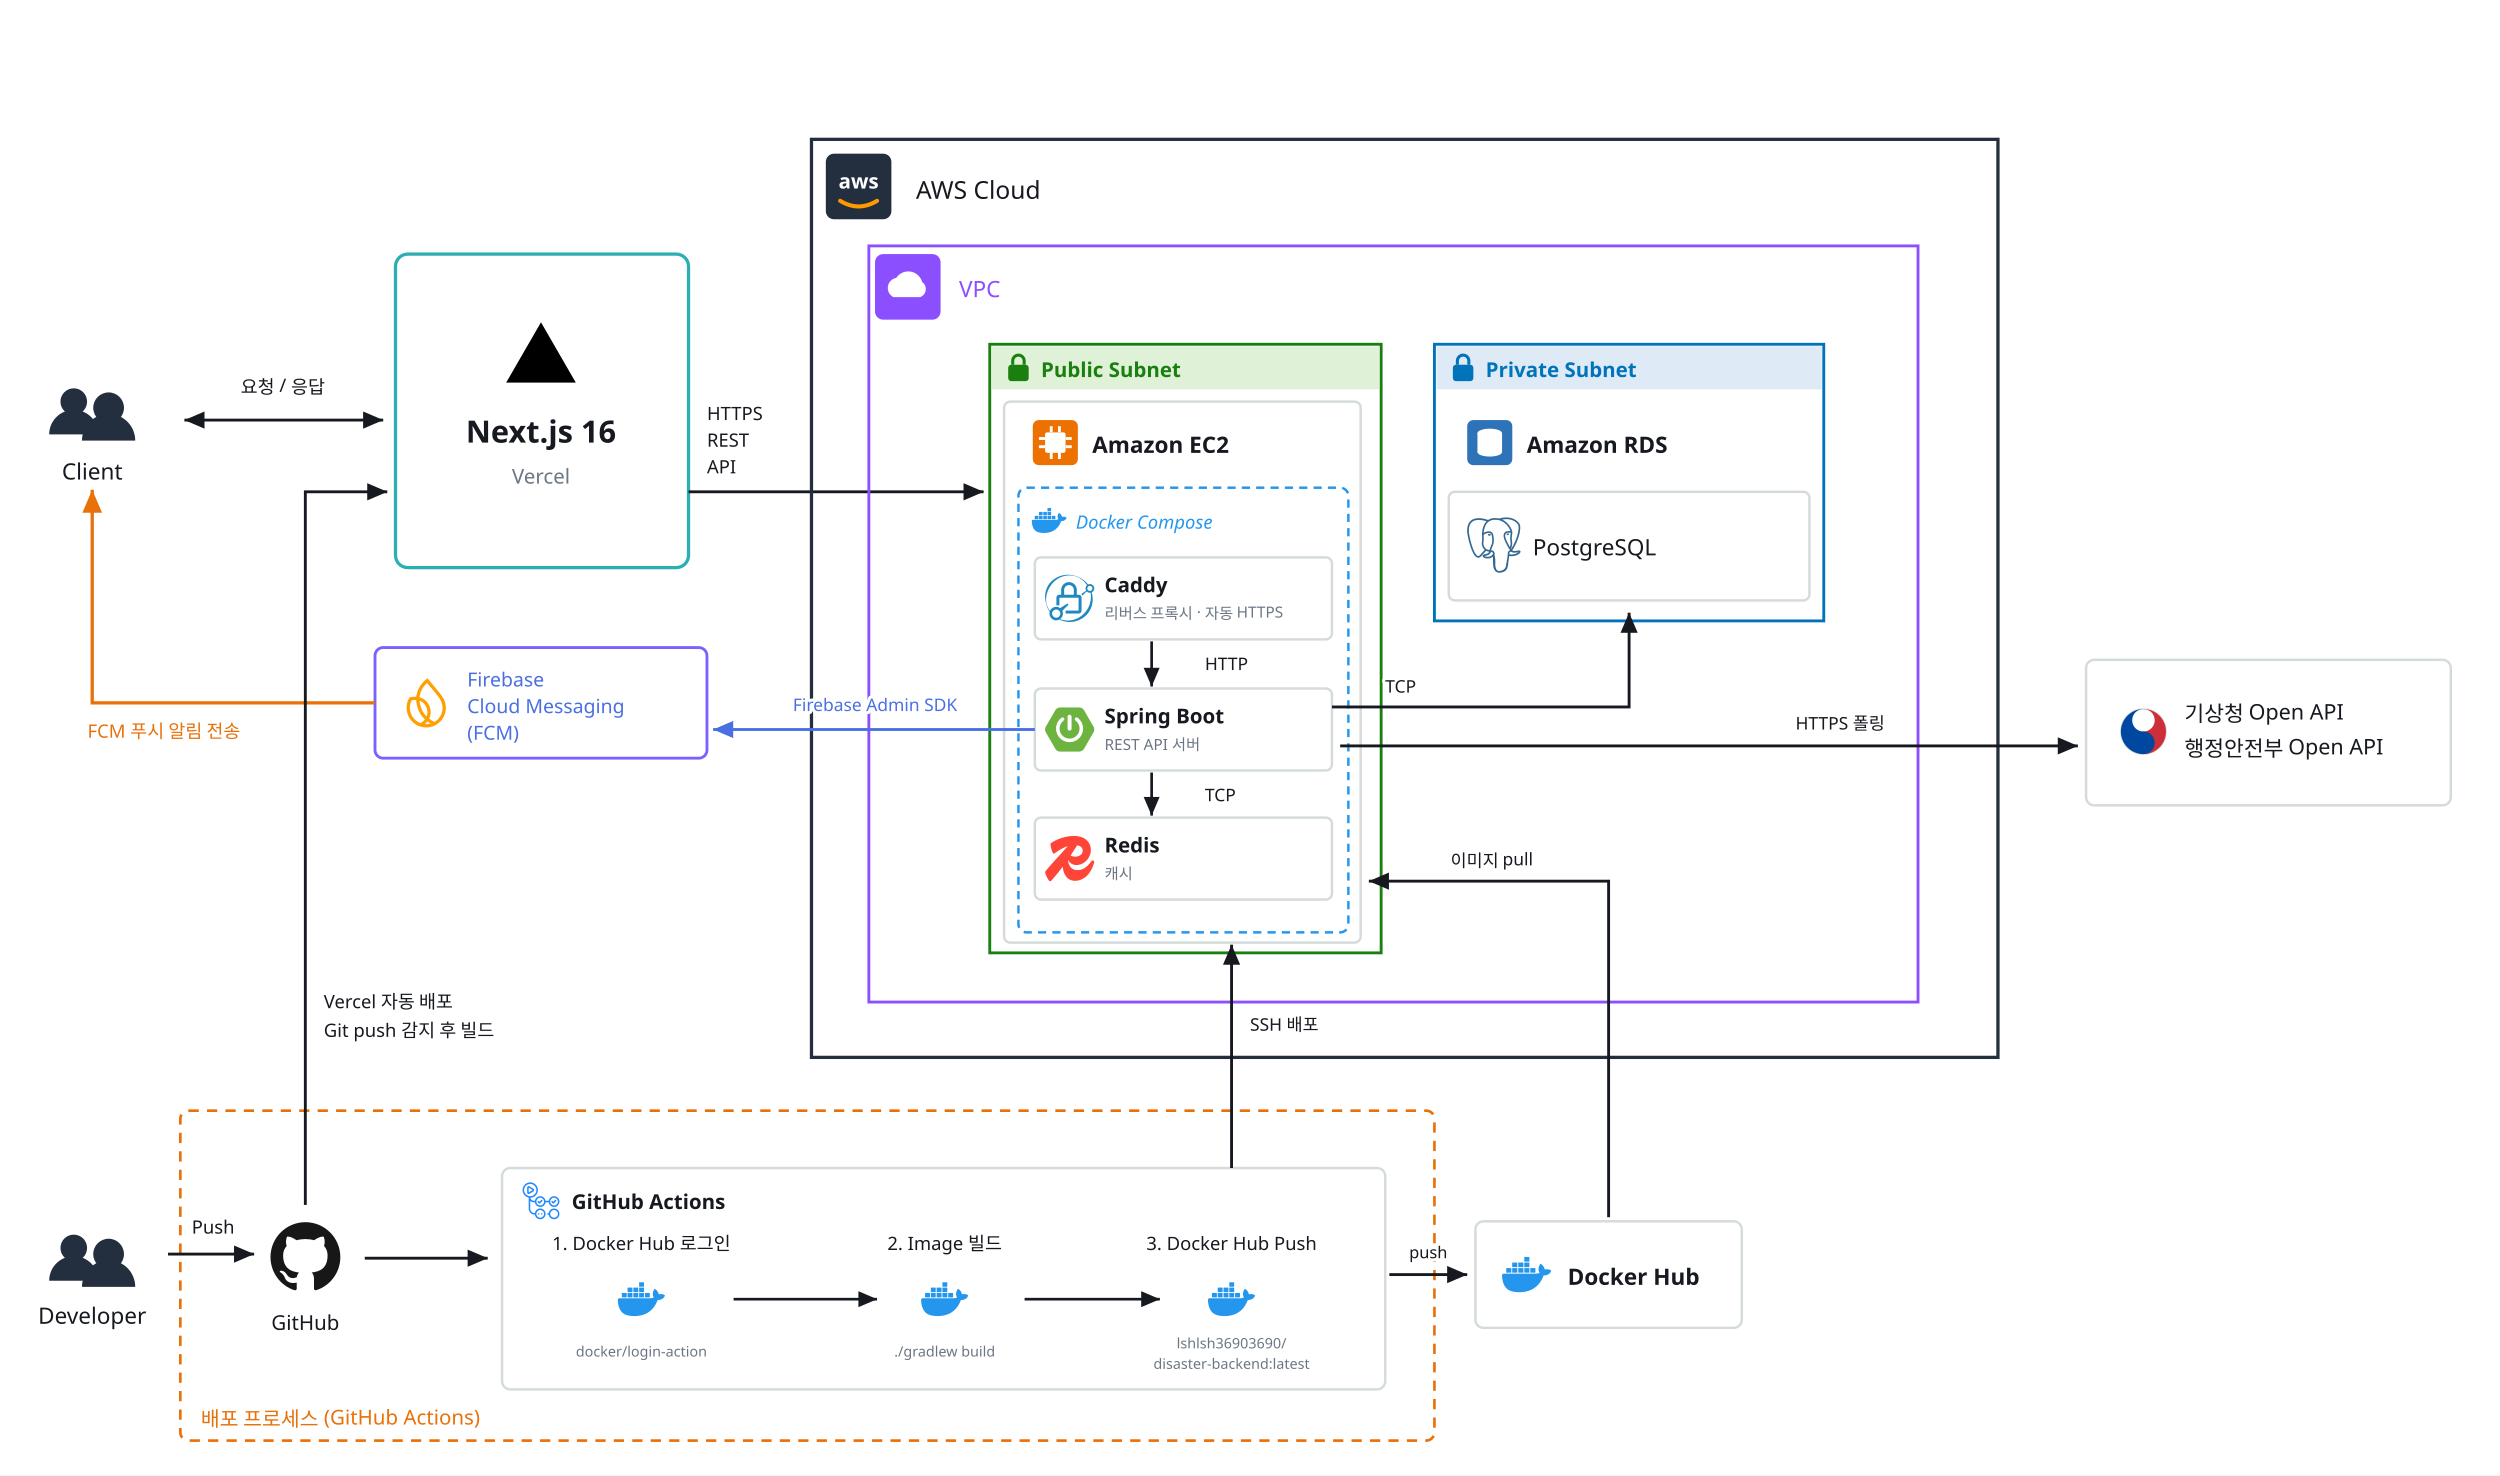
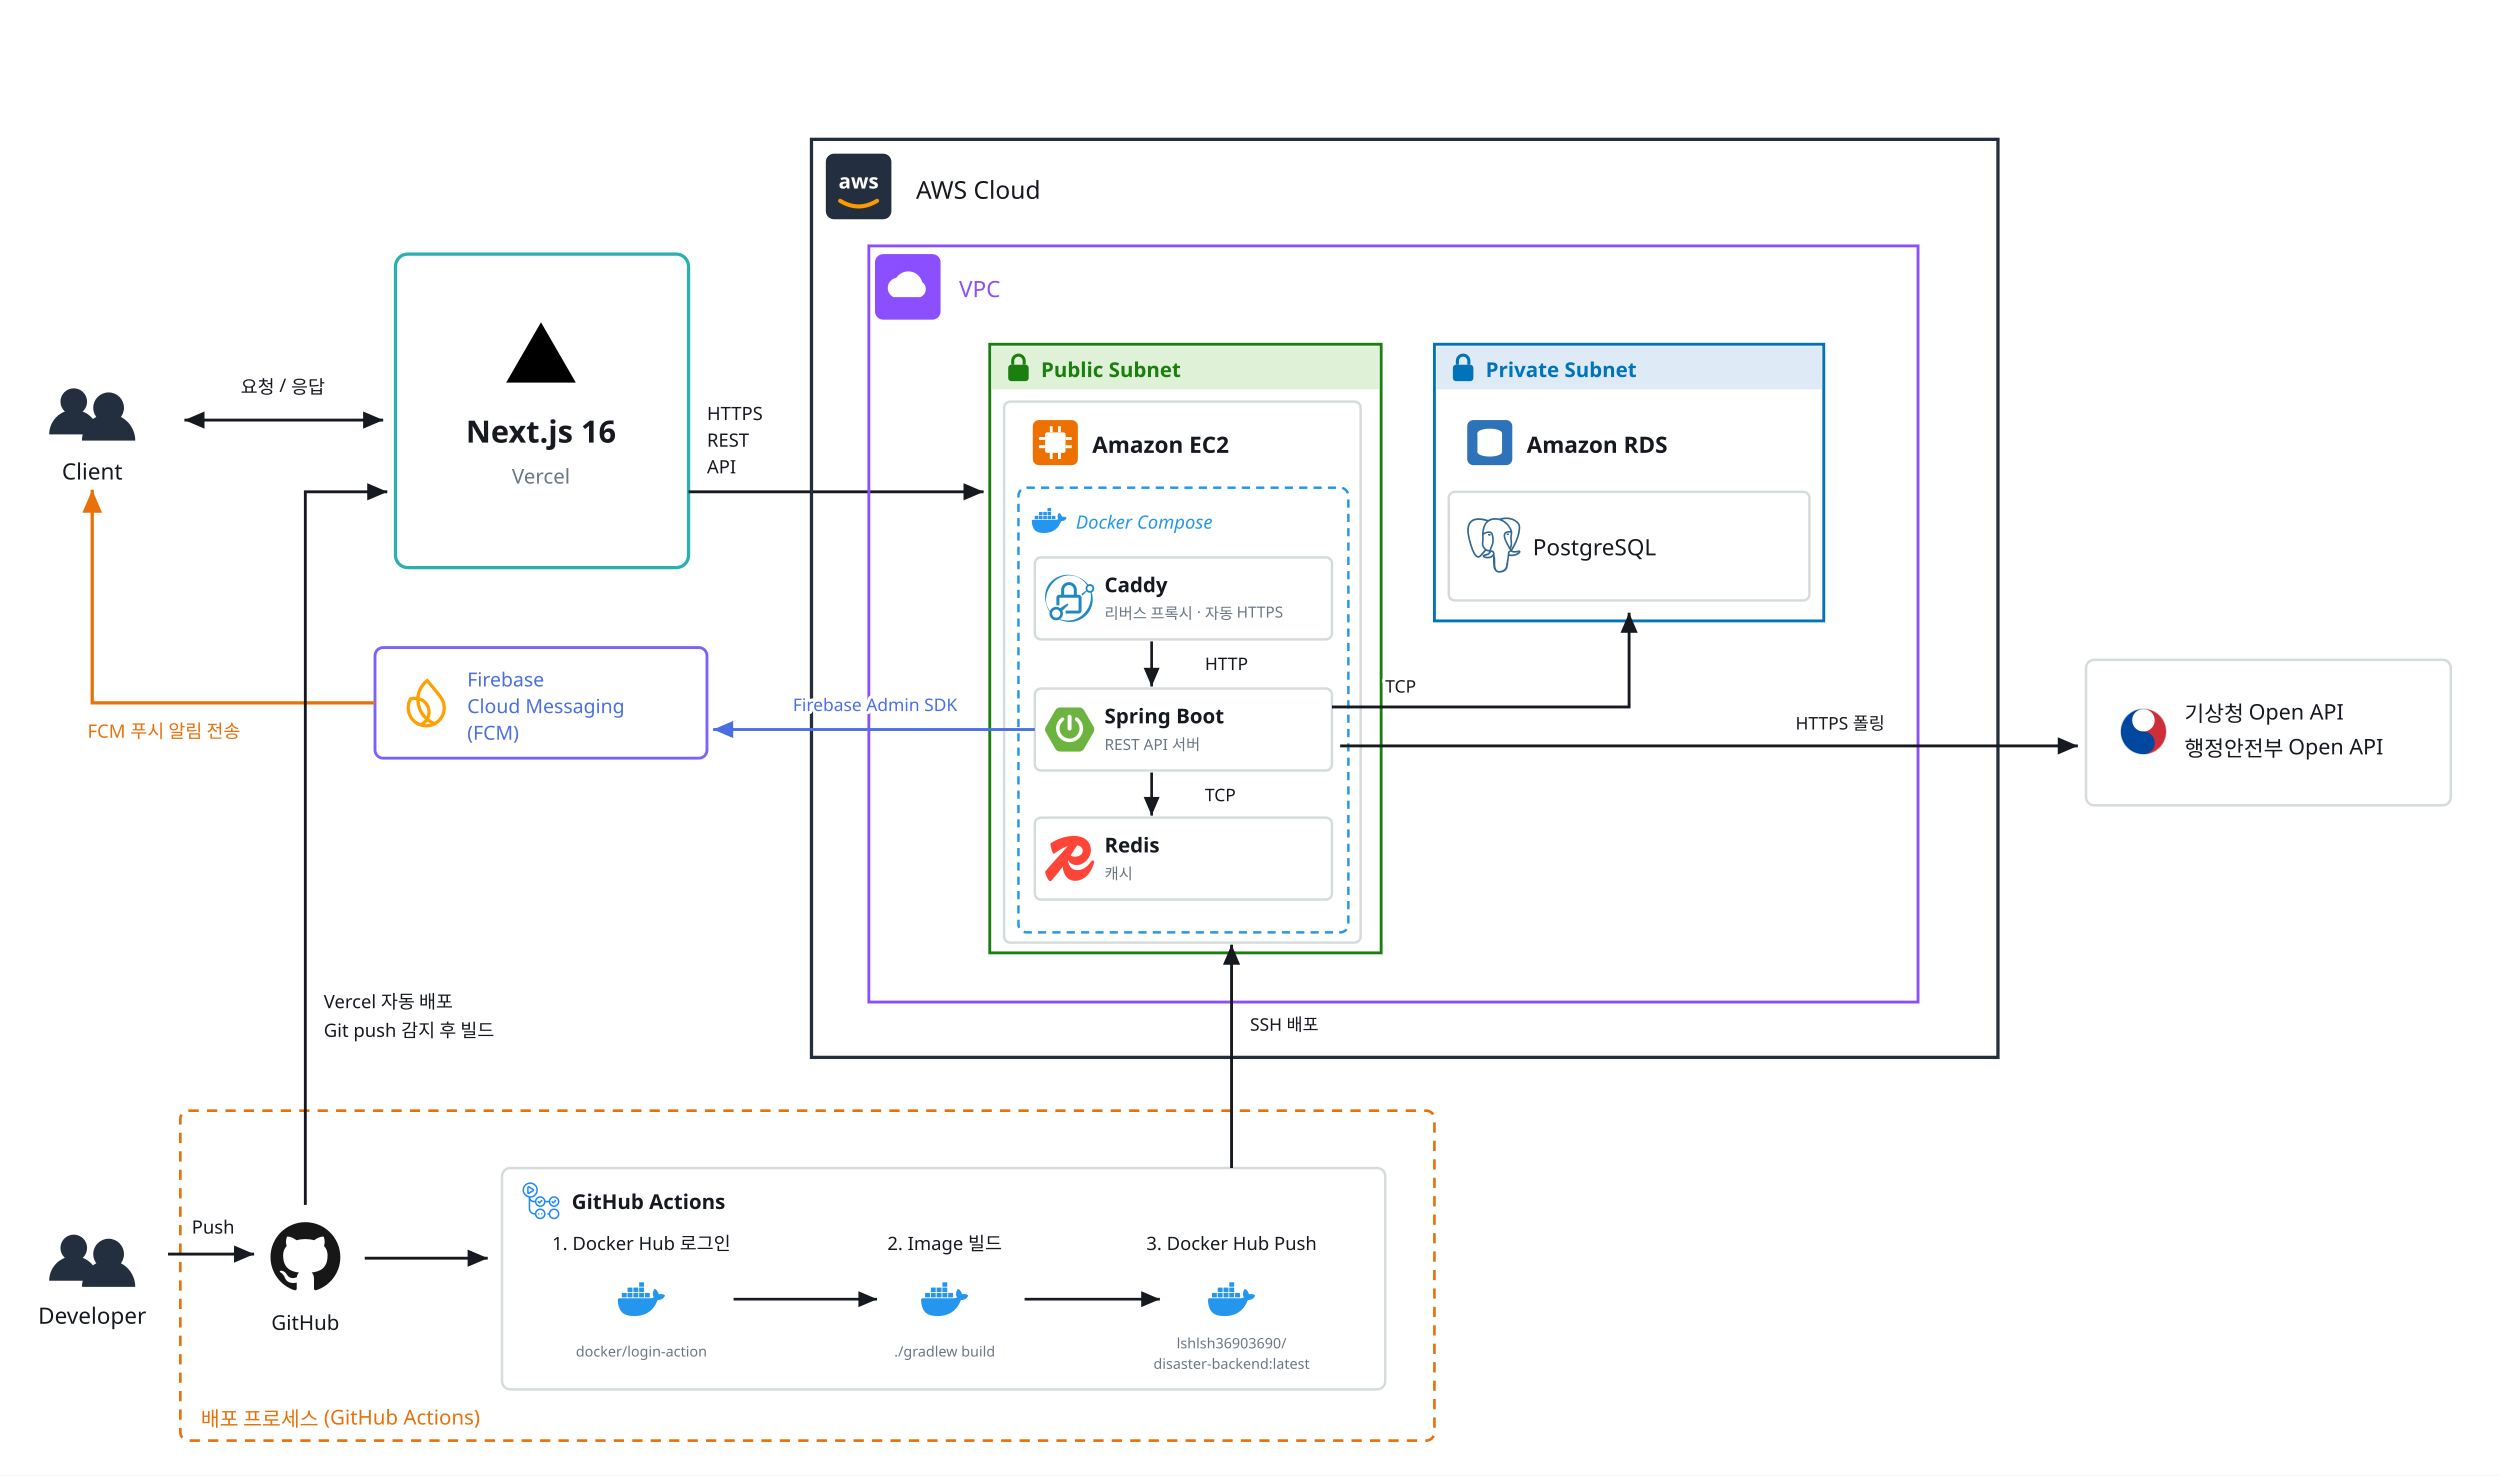
<svg xmlns="http://www.w3.org/2000/svg" viewBox="0 0 1220 720" width="1220" height="720" font-family="'Malgun Gothic','Apple SD Gothic Neo','Noto Sans KR','Segoe UI',sans-serif">
  <defs>
    <marker id="ah" markerWidth="8" markerHeight="8" refX="7" refY="3" orient="auto" markerUnits="strokeWidth">
      <path d="M0,0 L7,3 L0,6 Z" fill="#16191F" />
    </marker>
    <marker id="ahs" markerWidth="8" markerHeight="8" refX="0" refY="3" orient="auto" markerUnits="strokeWidth">
      <path d="M7,0 L0,3 L7,6 Z" fill="#16191F" />
    </marker>
    <marker id="ah-o" markerWidth="8" markerHeight="8" refX="7" refY="3" orient="auto" markerUnits="strokeWidth">
      <path d="M0,0 L7,3 L0,6 Z" fill="#E8710A" />
    </marker>
    <marker id="ah-b" markerWidth="8" markerHeight="8" refX="7" refY="3" orient="auto" markerUnits="strokeWidth">
      <path d="M0,0 L7,3 L0,6 Z" fill="#4A6FE3" />
    </marker>
  </defs>
  <rect width="1220" height="720" fill="#ffffff" />
  <g transform="translate(45,205)" fill="#232F3E">
    <circle cx="-9" cy="-9" r="6.5" />
    <path d="M-21,7 a12,12 0 0 1 24,0 z" />
    <circle cx="8" cy="-6" r="7.5" />
    <path d="M-5,10 a13,13 0 0 1 26,0 z" />
  </g>
  <text x="138" y="192" text-anchor="middle" font-size="9" fill="#16191F">요청 / 응답</text>
  <line x1="90" y1="205" x2="187" y2="205" stroke="#16191F" stroke-width="1.4" marker-end="url(#ah)" marker-start="url(#ahs)" />
  <rect x="193" y="124" width="143" height="153" rx="6" fill="#ffffff" stroke="#2BAFB0" stroke-width="1.6" />
  <g transform="translate(247.00,155.00) scale(1.4167)">
    <path d="m12 1.608 12 20.784H0Z" fill="#000000" />
  </g>
  <text x="264" y="216" text-anchor="middle" font-size="15" font-weight="700" fill="#16191F">Next.js 16</text>
  <text x="264" y="236" text-anchor="middle" font-size="10" fill="#6B7684">Vercel</text>
  <text x="345" y="205" font-size="9" fill="#16191F">HTTPS</text>
  <text x="345" y="218" font-size="9" fill="#16191F">REST</text>
  <text x="345" y="231" font-size="9" fill="#16191F">API</text>
  <line x1="336" y1="240" x2="480" y2="240" stroke="#16191F" stroke-width="1.4" marker-end="url(#ah)" />
  <rect x="396" y="68" width="579" height="448" fill="none" stroke="#232F3E" stroke-width="1.6" />
  <g transform="translate(403,75)">
    <rect width="32" height="32" rx="4" fill="#232F3E" />
    <text x="16" y="17" text-anchor="middle" font-size="10" font-weight="700" fill="#ffffff">aws</text>
    <path d="M7,23 q9,5.5 18,0" fill="none" stroke="#FF9900" stroke-width="2" stroke-linecap="round" />
  </g>
  <text x="447" y="97" font-size="12" fill="#16191F">AWS Cloud</text>
  <rect x="424" y="120" width="512" height="369" fill="none" stroke="#8C4FFF" stroke-width="1.4" />
  <g transform="translate(427,124)">
    <rect width="32" height="32" rx="4" fill="#8C4FFF" />
    <path d="M9,21 a5,5 0 0 1 1.4,-9.4 a7,7 0 0 1 12.6,2 a4.2,4.2 0 0 1 -1,7.4 z" fill="#ffffff" />
  </g>
  <text x="468" y="145" font-size="11" fill="#8C4FFF">VPC</text>
  <rect x="483" y="168" width="191" height="297" fill="none" stroke="#1B7F0F" stroke-width="1.4" />
  <rect x="484" y="169" width="189" height="21" fill="#DFF2D8" />
  <g transform="translate(492,173)">
    <rect x="0" y="5" width="10" height="8" rx="1.5" fill="#1B7F0F" />
    <path d="M2.2,5 v-1.9 a2.8,2.8 0 0 1 5.6,0 v1.9" fill="none" stroke="#1B7F0F" stroke-width="1.5" />
  </g>
  <text x="508" y="184" font-size="10" font-weight="600" fill="#1B7F0F">Public Subnet</text>
  <rect x="490" y="196" width="174" height="264" rx="3" fill="#ffffff" stroke="#D5DBDB" stroke-width="1.2" />
  <g transform="translate(504,205)">
    <rect width="22" height="22" rx="3" fill="#ED7100" />
    <rect x="6" y="6" width="10" height="10" rx="1" fill="#ffffff" />
    <g stroke="#ffffff" stroke-width="1.4">
      <path d="M9,3 v3 M13,3 v3 M9,16 v3 M13,16 v3 M3,9 h3 M3,13 h3 M16,9 h3 M16,13 h3" />
    </g>
  </g>
  <text x="533" y="221" font-size="11" font-weight="700" fill="#16191F">Amazon EC2</text>
  <rect x="497" y="238" width="161" height="217" rx="4" fill="none" stroke="#2496ED" stroke-width="1.2" stroke-dasharray="4 3" />
  <g transform="translate(503.50,245.50) scale(0.7083)">
    <path d="M13.983 11.078h2.119a.186.186 0 00.186-.185V9.006a.186.186 0 00-.186-.186h-2.119a.185.185 0 00-.185.185v1.888c0 .102.083.185.185.185m-2.954-5.43h2.118a.186.186 0 00.186-.186V3.574a.186.186 0 00-.186-.185h-2.118a.185.185 0 00-.185.185v1.888c0 .102.082.185.185.185m0 2.716h2.118a.187.187 0 00.186-.186V6.29a.186.186 0 00-.186-.185h-2.118a.185.185 0 00-.185.185v1.887c0 .102.082.185.185.186m-2.93 0h2.12a.186.186 0 00.184-.186V6.29a.185.185 0 00-.185-.185H8.1a.185.185 0 00-.185.185v1.887c0 .102.083.185.185.186m-2.964 0h2.119a.186.186 0 00.185-.186V6.29a.185.185 0 00-.185-.185H5.136a.186.186 0 00-.186.185v1.887c0 .102.084.185.186.186m5.893 2.715h2.118a.186.186 0 00.186-.185V9.006a.186.186 0 00-.186-.186h-2.118a.185.185 0 00-.185.185v1.888c0 .102.082.185.185.185m-2.93 0h2.12a.185.185 0 00.184-.185V9.006a.185.185 0 00-.184-.186h-2.12a.185.185 0 00-.184.185v1.888c0 .102.083.185.185.185m-2.964 0h2.119a.185.185 0 00.185-.185V9.006a.185.185 0 00-.184-.186h-2.12a.186.186 0 00-.186.186v1.887c0 .102.084.185.186.185m-2.92 0h2.12a.185.185 0 00.184-.185V9.006a.185.185 0 00-.184-.186h-2.12a.185.185 0 00-.184.185v1.888c0 .102.082.185.185.185M23.763 9.89c-.065-.051-.672-.51-1.954-.51-.338.001-.676.03-1.01.087-.248-1.7-1.653-2.53-1.716-2.566l-.344-.199-.226.327c-.284.438-.49.922-.612 1.43-.23.97-.09 1.882.403 2.661-.595.332-1.55.413-1.744.42H.751a.751.751 0 00-.75.748 11.376 11.376 0 00.692 4.062c.545 1.428 1.355 2.48 2.41 3.124 1.18.723 3.1 1.137 5.275 1.137.983.003 1.963-.086 2.93-.266a12.248 12.248 0 003.823-1.389c.98-.567 1.86-1.288 2.61-2.136 1.252-1.418 1.998-2.997 2.553-4.4h.221c1.372 0 2.215-.549 2.68-1.009.309-.293.55-.65.707-1.046l.098-.288Z" fill="#2496ED" />
  </g>
  <text x="525" y="258" font-size="9" font-style="italic" fill="#2496ED">Docker Compose</text>
  <rect x="505" y="272" width="145" height="40" rx="3" fill="#ffffff" stroke="#D5DBDB" stroke-width="1.2" />
  <g transform="translate(510.00,280.00) scale(1)">
    <path d="M11.094.47c-.842 0-1.696.092-2.552.288a11.37 11.37 0 0 0-4.87 2.423 10.632 10.632 0 0 0-2.36 2.826A10.132 10.132 0 0 0 .305 8.582c-.398 1.62-.4 3.336-.043 5.048.085.405.183.809.31 1.212a11.85 11.85 0 0 0 1.662 3.729 3.273 3.273 0 0 0-.086.427 3.323 3.323 0 0 0 2.848 3.71 3.279 3.279 0 0 0 1.947-.346c1.045.51 2.17.864 3.339 1.04a11.66 11.66 0 0 0 4.285-.155 11.566 11.566 0 0 0 4.936-2.485 10.643 10.643 0 0 0 2.352-2.894 11.164 11.164 0 0 0 1.356-4.424 11.214 11.214 0 0 0-.498-4.335c.175-.077.338-.175.486-.293a.444.444 89.992 0 0 .001 0c.402-.322.693-.794.777-1.342a2.146 2.146 0 0 0-1.79-2.434 2.115 2.115 0 0 0-1.205.171c-.038-.043-.078-.086-.113-.13a11.693 11.693 0 0 0-3.476-2.93 13.348 13.348 0 0 0-1.76-.81 13.55 13.55 0 0 0-2.06-.613A12.121 12.121 0 0 0 11.093.47Zm.714.328c.345-.004.688.01 1.028.042a9.892 9.892 0 0 1 2.743.639c.984.39 1.89.958 2.707 1.632.803.662 1.502 1.45 2.091 2.328.026.039.048.08.07.12a2.12 2.12 0 0 0-.435 2.646c-.158.114-.97.692-1.634 1.183-.414.308-.733.557-.733.557l.581.68s.296-.276.665-.638c.572-.562 1.229-1.233 1.395-1.403a2.122 2.122 0 0 0 1.907.677 11.229 11.229 0 0 1-.013 4.046 11.41 11.41 0 0 1-1.475 3.897 12.343 12.343 0 0 1-2.079 2.587c-1.19 1.125-2.633 2.022-4.306 2.531a10.826 10.826 0 0 1-3.973.484 11.04 11.04 0 0 1-3.057-.652 3.304 3.304 0 0 0 1.417-2.294 3.275 3.275 0 0 0-.294-1.842c.18-.162.403-.363.656-.6 1.015-.955 2.353-2.303 2.353-2.303l-.47-.599s-1.63.972-2.801 1.728c-.307.198-.573.378-.777.517a3.273 3.273 0 0 0-1.516-.611c-1.507-.198-2.927.672-3.487 2.017a10.323 10.323 0 0 1-.695-1.078A10.92 10.92 0 0 1 .728 14.8a10.35 10.35 0 0 1-.2-1.212c-.164-1.653.103-3.258.629-4.754a12.95 12.95 0 0 1 1.087-2.288c.57-.968 1.248-1.872 2.069-2.656A11.013 11.013 0 0 1 11.808.797Zm-.147 3.257a3.838 3.838 0 0 0-3.82 3.82v2.36h-.94c-.751 0-1.377.625-1.377 1.377v3.8h1.46v-3.718h9.354v6.264H10.02v1.46h6.4c.751 0 1.377-.625 1.377-1.377v-6.43c0-.751-.626-1.377-1.377-1.377h-.94v-2.36a3.838 3.838 0 0 0-3.82-3.819zm0 1.46a2.371 2.371 0 0 1 2.36 2.36v2.36H9.3v-2.36a2.372 2.372 0 0 1 2.36-2.36zm10.141.392a1.253 1.253 0 0 1 1.296 1.434c-.049.319-.217.59-.453.78-.266.213-.61.318-.968.264a1.253 1.253 0 0 1-1.045-1.42 1.255 1.255 0 0 1 1.17-1.058zM5.384 17.425a2.02 2.02 0 0 1 1.917 1.298c.116.3.159.628.114.967a2.015 2.015 0 0 1-2.249 1.728 2.016 2.016 0 0 1-1.727-2.25 2.017 2.017 0 0 1 1.945-1.743z" fill="#1F88C0" />
  </g>
  <text x="539" y="289" font-size="10" font-weight="700" fill="#16191F">Caddy</text>
  <text x="539" y="302" font-size="7.5" fill="#6B7684">리버스 프록시 · 자동 HTTPS</text>
  <line x1="562" y1="313" x2="562" y2="335" stroke="#16191F" stroke-width="1.3" marker-end="url(#ah)" />
  <text x="588" y="327" font-size="8.5" fill="#16191F" paint-order="stroke" stroke="#ffffff" stroke-width="3" stroke-linejoin="round">HTTP</text>
  <rect x="505" y="336" width="145" height="40" rx="3" fill="#ffffff" stroke="#D5DBDB" stroke-width="1.2" />
  <g transform="translate(510.00,344.00) scale(1)">
    <path d="m23.693 10.706-4.73-8.184c-.409-.711-1.417-1.294-2.24-1.294H7.272c-.819 0-1.831.584-2.24 1.294L.307 10.706c-.409.711-.409 1.873 0 2.584l4.725 8.189c.409.711 1.417 1.294 2.24 1.294h9.455c.819 0 1.826-.584 2.24-1.294l4.725-8.189c.409-.711.409-1.873 0-2.584zM10.976 5.755c0-.536.438-.974.974-.974s.974.438.974.974v5.822c0 .537-.438.974-.974.974s-.974-.438-.974-.974zm.974 12.429c-3.643 0-6.608-2.965-6.608-6.608.005-2.09.993-4.052 2.668-5.304a.866.866 0 0 1 1.214.179.866.866 0 0 1-.179 1.214c-2.16 1.605-2.612 4.659-1.007 6.819 1.605 2.16 4.659 2.612 6.819 1.007 1.238-.918 1.967-2.372 1.967-3.916a4.897 4.897 0 0 0-1.986-3.925c-.386-.282-.466-.828-.184-1.214.282-.386.828-.466 1.214-.183 1.69 1.247 2.683 3.224 2.687 5.323 0 3.647-2.965 6.608-6.608 6.608z" fill="#6DB33F" />
  </g>
  <text x="539" y="353" font-size="10" font-weight="700" fill="#16191F">Spring Boot</text>
  <text x="539" y="366" font-size="7.5" fill="#6B7684">REST API 서버</text>
  <line x1="562" y1="377" x2="562" y2="398" stroke="#16191F" stroke-width="1.3" marker-end="url(#ah)" />
  <text x="588" y="391" font-size="8.5" fill="#16191F" paint-order="stroke" stroke="#ffffff" stroke-width="3" stroke-linejoin="round">TCP</text>
  <rect x="505" y="399" width="145" height="40" rx="3" fill="#ffffff" stroke="#D5DBDB" stroke-width="1.2" />
  <g transform="translate(510.00,407.00) scale(1)">
    <path d="M22.71 13.145c-1.66 2.092-3.452 4.483-7.038 4.483-3.203 0-4.397-2.825-4.48-5.12.701 1.484 2.073 2.685 4.214 2.63 4.117-.133 6.94-3.852 6.94-7.239 0-4.05-3.022-6.972-8.268-6.972-3.752 0-8.4 1.428-11.455 3.685C2.59 6.937 3.885 9.958 4.35 9.626c2.648-1.904 4.748-3.13 6.784-3.744C8.12 9.244.886 17.05 0 18.425c.1 1.261 1.66 4.648 2.424 4.648.232 0 .431-.133.664-.365a100.49 100.49 0 0 0 5.54-6.765c.222 3.104 1.748 6.898 6.014 6.898 3.819 0 7.604-2.756 9.33-8.965.2-.764-.73-1.361-1.261-.73zm-4.349-5.013c0 1.959-1.926 2.922-3.685 2.922-.941 0-1.664-.247-2.235-.568 1.051-1.592 2.092-3.225 3.21-4.973 1.972.334 2.71 1.43 2.71 2.619z" fill="#FF4438" />
  </g>
  <text x="539" y="416" font-size="10" font-weight="700" fill="#16191F">Redis</text>
  <text x="539" y="429" font-size="7.5" fill="#6B7684">캐시</text>
  <rect x="700" y="168" width="190" height="135" fill="none" stroke="#0073BB" stroke-width="1.4" />
  <rect x="701" y="169" width="188" height="21" fill="#DEEBF7" />
  <g transform="translate(709,173)">
    <rect x="0" y="5" width="10" height="8" rx="1.5" fill="#0073BB" />
    <path d="M2.2,5 v-1.9 a2.8,2.8 0 0 1 5.6,0 v1.9" fill="none" stroke="#0073BB" stroke-width="1.5" />
  </g>
  <text x="725" y="184" font-size="10" font-weight="600" fill="#0073BB">Private Subnet</text>
  <g transform="translate(716,205)">
    <rect width="22" height="22" rx="3" fill="#2E73B8" />
    <g fill="#ffffff" transform="translate(11,11)">
      <ellipse cy="-4.6" rx="6" ry="2.2" />
      <rect x="-6" y="-4.6" width="12" height="9.2" />
      <ellipse cy="4.6" rx="6" ry="2.2" />
    </g>
  </g>
  <text x="745" y="221" font-size="11" font-weight="700" fill="#16191F">Amazon RDS</text>
  <rect x="707" y="240" width="176" height="53" rx="3" fill="#ffffff" stroke="#D5DBDB" stroke-width="1.2" />
  <g transform="translate(715.50,252.50) scale(1.125)">
    <path d="M23.559 14.723a.527.527 0 0 0-.056-.119c-.139-.263-.477-.342-1.007-.232-1.653.341-2.293.131-2.526-.019 1.342-2.048 2.445-4.522 3.041-6.83.271-1.051.798-3.524.122-4.732a1.564 1.564 0 0 0-.151-.235C21.693.909 19.801.025 17.51.001c-1.495-.016-2.771.346-3.116.479a9.449 9.449 0 0 0-.516-.082 8.044 8.044 0 0 0-1.311-.128c-1.182-.018-2.204.264-3.05.841-.857-.321-4.789-1.645-7.222.079C.936 2.153.309 3.873.43 6.304c.041.818.507 3.334 1.242 5.744.46 1.506.939 2.702 1.433 3.582.553.994 1.126 1.593 1.714 1.79.447.149 1.133.144 1.858-.728.801-.964 1.59-1.826 1.945-2.207.435.235.906.362 1.39.377a.057.057 0 0 0 0.0.004 11.031 11.031 0 0 0-.247.305c-.339.43-.409.52-1.5.744-.31.064-1.134.234-1.146.811-.003.122.033.231.092.327.227.423.922.61 1.015.633 1.335.334 2.504.092 3.371-.679-.017 2.231.077 4.417.345 5.087.221.553.762 1.905 2.469 1.904.251 0 .526-.029.83-.094 1.782-.382 2.556-1.17 2.855-2.906.15-.871.402-2.875.539-4.101.017-.07.036-.121.057-.136.001-.001.07-.047.427.031a.367.367 0 0 0 .044.007l.254.022.015.001c.847.038 1.911-.143 2.531-.431.644-.299 1.806-1.032 1.595-1.67zM2.371 11.877c-.744-2.436-1.178-4.885-1.212-5.572-.109-2.171.417-3.683 1.562-4.493 1.837-1.299 4.84-.541 6.108-.13-.003.003-.007.006-.01.009-2.024 2.044-1.976 5.536-1.971 5.75-0.0.082.007.199.016.359.035.587.1 1.68-.073 2.918-.161 1.15.194 2.276.973 3.089.081.084.165.163.252.237-.347.371-1.1 1.193-1.903 2.158-.568.682-.96.552-1.089.509-.392-.131-.813-.587-1.238-1.322-.48-.839-.964-2.032-1.415-3.513zm6.007 5.087c-.171-.043-.327-.113-.432-.177.089-.039.237-.09.483-.141 1.283-.264 1.482-.451 1.914-1.0.099-.126.212-.269.367-.443a.355.355 0 0 0 .074-.13c.171-.151.272-.11.437-.042.156.065.308.26.369.475.029.102.062.294-.045.444-.904 1.266-2.222 1.249-3.168 1.013zm2.094-3.988-.052.141c-.133.357-.257.688-.333 1.003-.667-.002-1.317-.287-1.81-.802-.628-.655-.913-1.566-.782-2.5.183-1.308.115-2.447.079-3.059-.005-.086-.009-.161-.012-.22.296-.262 1.666-.996 2.643-.772.446.102.718.406.831.928.585 2.704.077 3.831-.33 4.736-.084.187-.163.363-.231.545zm7.364 4.572c-.017.177-.036.376-.062.596l-.146.438a.355.355 0 0 0-.018.108c-.006.475-.054.649-.115.869-.063.229-.135.489-.179 1.058-.11 1.414-.878 2.227-2.417 2.557-1.516.325-1.784-.497-2.021-1.222a6.582 6.582 0 0 0-.077-.227c-.215-.586-.191-1.412-.157-2.555.017-.561-.025-1.901-.33-2.646.004-.293.011-.591.019-.892a.353.353 0 0 0-.015-.113 1.493 1.493 0 0 0-.044-.208c-.123-.428-.421-.787-.78-.935-.142-.059-.404-.167-.718-.087.067-.276.183-.588.309-.925l.053-.142c.059-.16.134-.326.213-.501.426-.948 1.011-2.245.377-5.177-.237-1.098-1.03-1.634-2.232-1.51-.721.075-1.38.365-1.709.532a5.672 5.672 0 0 0-.196.104c.092-1.106.439-3.174 1.736-4.482a4.031 4.031 0 0 1 .303-.276.353.353 0 0 0 .145-.064c.752-.571 1.694-.851 2.802-.833.409.007.802.034 1.174.081 1.939.354 3.244 1.447 4.036 2.383.814.962 1.255 1.931 1.431 2.454-1.323-.135-2.223.127-2.68.779-.993 1.419.543 4.173 1.281 5.496.135.243.252.452.289.541.24.583.551.971.779 1.255.07.087.137.171.189.245-.401.116-1.121.383-1.055 1.717-.012.156-.042.447-.083.815-.046.208-.07.46-.099.766zm.89-1.621c-.041-.832.269-.918.597-1.01a2.857 2.857 0 0 0 .135-.041 1.202 1.202 0 0 0 .134.103c.57.377 1.582.421 3.007.134-.202.177-.519.399-.953.601-.41.19-1.096.333-1.747.364-.72.034-1.086-.081-1.172-.151zm.57-9.271c-.006.351-.054.669-.105 1.002-.055.358-.112.727-.126 1.176-.014.437.04.891.093 1.33.107.887.216 1.8-.207 2.701a3.527 3.527 0 0 1-.188-.386c-.053-.128-.167-.333-.325-.616-.616-1.104-2.057-3.69-1.319-4.745.38-.543 1.341-.566 2.178-.463zm.228 7.014a12.376 12.376 0 0 0-.085-.107l-.035-.044c.726-1.2.584-2.386.458-3.438-.052-.432-.101-.84-.088-1.223.013-.406.067-.754.118-1.091.064-.415.129-.844.111-1.351.013-.053.019-.116.012-.19-.046-.485-.6-1.938-1.729-3.253-.608-.707-1.49-1.497-2.689-2.039.525-.107 1.233-.203 2.024-.186 2.051.046 3.675.814 4.824 2.282a.908.908 0 0 1 .067.1c.723 1.356-.276 6.275-2.987 10.54zm-8.817-6.116c-.025.179-.309.422-.621.422a.582.582 0 0 1-.081-.006c-.187-.026-.377-.144-.506-.316-.046-.06-.12-.178-.105-.284.005-.04.026-.099.092-.149.118-.089.352-.123.61-.087.316.044.643.194.611.419zm7.931-.411c.011.079-.049.201-.153.31-.068.072-.212.196-.408.223a.546.546 0 0 1-.075.005c-.293 0-.541-.234-.561-.372-.024-.176.264-.311.561-.352.297-.041.611.009.636.185z" fill="#336791" />
  </g>
  <text x="748" y="271" font-size="11" fill="#16191F">PostgreSQL</text>
  <path d="M650,345 H795 V299" fill="none" stroke="#16191F" stroke-width="1.4" marker-end="url(#ah)" />
  <text x="676" y="338" font-size="8.5" fill="#16191F" paint-order="stroke" stroke="#ffffff" stroke-width="3" stroke-linejoin="round">TCP</text>
  <rect x="1018" y="322" width="178" height="71" rx="4" fill="#ffffff" stroke="#D5DBDB" stroke-width="1.2" />
  <g transform="translate(1046,357)">
    <circle r="11" fill="#ffffff" stroke="#D5DBDB" stroke-width="0.8" />
    <path d="M0,-11 A11,11 0 0 1 0,11 A5.5,5.5 0 0 1 0,0 A5.5,5.5 0 0 0 0,-11 Z" fill="#CD2E3A" />
    <path d="M0,11 A11,11 0 0 1 0,-11 A5.5,5.5 0 0 0 0,0 A5.5,5.5 0 0 1 0,11 Z" fill="#0047A0" />
  </g>
  <text x="1066" y="352" font-size="10.5" fill="#16191F">기상청 Open API</text>
  <text x="1066" y="369" font-size="10.5" fill="#16191F">행정안전부 Open API</text>
  <line x1="654" y1="364" x2="1014" y2="364" stroke="#16191F" stroke-width="1.4" marker-end="url(#ah)" />
  <text x="898" y="356" text-anchor="middle" font-size="8.5" fill="#16191F" paint-order="stroke" stroke="#ffffff" stroke-width="3" stroke-linejoin="round">HTTPS 폴링</text>
  <rect x="183" y="316" width="162" height="54" rx="4" fill="#ffffff" stroke="#7B61FF" stroke-width="1.4" />
  <g transform="translate(196.00,331.00) scale(1)">
    <path d="M19.455 8.369c-.538-.748-1.778-2.285-3.681-4.569-.826-.991-1.535-1.832-1.884-2.245a146 146 0 0 0-.488-.576l-.207-.245-.113-.133-.022-.032-.01-.005L12.57 0l-.609.488c-1.555 1.246-2.828 2.851-3.681 4.64-.523 1.064-.864 2.105-1.043 3.176-.047.241-.088.489-.121.738-.209-.017-.421-.028-.632-.033-.018-.001-.035-.002-.059-.003a7.46 7.46 0 0 0-2.28.274l-.317.089-.163.286c-.765 1.342-1.198 2.869-1.252 4.416-.07 2.01.477 3.954 1.583 5.625 1.082 1.633 2.61 2.882 4.42 3.611l.236.095.071.025.003-.001a9.59 9.59 0 0 0 2.941.568q.171.006.342.006c1.273 0 2.513-.249 3.69-.742l.008.004.313-.145a9.63 9.63 0 0 0 3.927-3.335c1.01-1.49 1.577-3.234 1.641-5.042.075-2.161-.643-4.304-2.133-6.371m-7.083 6.695c.328 1.244.264 2.44-.191 3.558-1.135-1.12-1.967-2.352-2.475-3.665-.543-1.404-.87-2.74-.974-3.975.48.157.922.366 1.315.622 1.132.737 1.914 1.902 2.325 3.461zm.207 6.022c.482.368.99.712 1.513 1.028-.771.21-1.565.302-2.369.273a8 8 0 0 1-.373-.022c.458-.394.869-.823 1.228-1.279zm1.347-6.431c-.516-1.957-1.527-3.437-3.002-4.398-.647-.421-1.385-.741-2.194-.95.011-.134.026-.268.043-.4.014-.113.03-.216.046-.313.133-.689.332-1.37.589-2.025.099-.25.206-.499.321-.74l.004-.008c.177-.358.376-.719.61-1.105l.092-.152-.003-.001c.544-.851 1.197-1.627 1.942-2.311l.288.341c.672.796 1.304 1.548 1.878 2.237 1.291 1.549 2.966 3.583 3.612 4.48 1.277 1.771 1.893 3.579 1.83 5.375-.049 1.395-.461 2.755-1.195 3.933-.694 1.116-1.661 2.05-2.8 2.708-.636-.318-1.559-.839-2.539-1.599.79-1.575.952-3.28.479-5.072zm-2.575 5.397c-.725.939-1.587 1.55-2.09 1.856-.081-.029-.163-.06-.243-.093l-.065-.026c-1.49-.616-2.747-1.656-3.635-3.01-.907-1.384-1.356-2.993-1.298-4.653.041-1.19.338-2.327.882-3.379.316-.07.638-.114.96-.131l.084-.002c.162-.003.324-.003.478 0 .227.011.454.035.677.07.073 1.513.445 3.145 1.105 4.852.637 1.644 1.694 3.162 3.144 4.515z" fill="#FFA000" />
  </g>
  <text x="228" y="335" font-size="9.5" fill="#4A6FE3">Firebase</text>
  <text x="228" y="348" font-size="9.5" fill="#4A6FE3">Cloud Messaging</text>
  <text x="228" y="361" font-size="9.5" fill="#4A6FE3">(FCM)</text>
  <line x1="505" y1="356" x2="348" y2="356" stroke="#4A6FE3" stroke-width="1.4" marker-end="url(#ah-b)" />
  <text x="427" y="347" text-anchor="middle" font-size="8.5" fill="#4A6FE3" paint-order="stroke" stroke="#ffffff" stroke-width="3" stroke-linejoin="round">Firebase Admin SDK</text>
  <path d="M183,343 H45 V239" fill="none" stroke="#E8710A" stroke-width="1.6" marker-end="url(#ah-o)" />
  <text x="45" y="234" text-anchor="middle" font-size="11" fill="#16191F">Client</text>
  <text x="80" y="360" text-anchor="middle" font-size="9" fill="#E8710A">FCM 푸시 알림 전송</text>
  <rect x="88" y="542" width="612" height="161" rx="4" fill="none" stroke="#E8710A" stroke-width="1.3" stroke-dasharray="5 4" />
  <text x="98" y="696" font-size="10" fill="#E8710A">배포 프로세스 (GitHub Actions)</text>
  <g transform="translate(45,618)" fill="#232F3E">
    <circle cx="-9" cy="-9" r="6.5" />
    <path d="M-21,7 a12,12 0 0 1 24,0 z" />
    <circle cx="8" cy="-6" r="7.5" />
    <path d="M-5,10 a13,13 0 0 1 26,0 z" />
  </g>
  <text x="45" y="646" text-anchor="middle" font-size="11" fill="#16191F">Developer</text>
  <text x="104" y="602" text-anchor="middle" font-size="9" fill="#16191F">Push</text>
  <line x1="82" y1="612" x2="124" y2="612" stroke="#16191F" stroke-width="1.4" marker-end="url(#ah)" />
  <g transform="translate(132,596) scale(1.42)">
    <path fill="#181717" d="M12 .297c-6.63 0-12 5.373-12 12 0 5.303 3.438 9.8 8.205 11.385.6.113.82-.258.82-.577       0-.285-.01-1.04-.015-2.04-3.338.724-4.042-1.61-4.042-1.61C4.422 18.07 3.633 17.7 3.633 17.7c-1.087-.744.084-.729.084-.729       1.205.084 1.838 1.236 1.838 1.236 1.07 1.835 2.809 1.305 3.495.998.108-.776.417-1.305.76-1.605-2.665-.3-5.466-1.332-5.466-5.93       0-1.31.465-2.38 1.235-3.22-.135-.303-.54-1.523.105-3.176 0 0 1.005-.322 3.3 1.23.96-.267 1.98-.399 3-.405 1.02.006 2.04.138 3       .405 2.28-1.552 3.285-1.23 3.285-1.23.645 1.653.24 2.873.12 3.176.765.84 1.23 1.91 1.23 3.22 0 4.61-2.805 5.625-5.475       5.92.42.36.81 1.096.81 2.22 0 1.606-.015 2.896-.015 3.286 0 .315.21.69.825.57C20.565 22.092 24 17.592 24 12.297c0-6.627-5.373-12-12-12" />
  </g>
  <text x="149" y="649" text-anchor="middle" font-size="10" fill="#16191F">GitHub</text>
  <line x1="178" y1="614" x2="238" y2="614" stroke="#16191F" stroke-width="1.4" marker-end="url(#ah)" />
  <rect x="245" y="570" width="431" height="108" rx="4" fill="#ffffff" stroke="#D5DBDB" stroke-width="1.2" />
  <g transform="translate(255.00,577.00) scale(0.75)">
    <path d="M10.984 13.836a.5.5 0 0 1-.353-.146l-.745-.743a.5.5 0 1 1 .706-.708l.392.391 1.181-1.18a.5.5 0 0 1 .708.707l-1.535 1.533a.504.504 0 0 1-.354.146zm9.353-.147l1.534-1.532a.5.5 0 0 0-.707-.707l-1.181 1.18-.392-.391a.5.5 0 1 0-.706.708l.746.743a.497.497 0 0 0 .706-.001zM4.527 7.452l2.557-1.585A1 1 0 0 0 7.09 4.17L4.533 2.56A1 1 0 0 0 3 3.406v3.196a1.001 1.001 0 0 0 1.527.85zm2.03-2.436L4 6.602V3.406l2.557 1.61zM24 12.5c0 1.93-1.57 3.5-3.5 3.5a3.503 3.503 0 0 1-3.46-3h-2.08a3.503 3.503 0 0 1-3.46 3 3.502 3.502 0 0 1-3.46-3h-.558c-.972 0-1.85-.399-2.482-1.042V17c0 1.654 1.346 3 3 3h.04c.244-1.693 1.7-3 3.46-3 1.93 0 3.5 1.57 3.5 3.5S13.43 24 11.5 24a3.502 3.502 0 0 1-3.46-3H8c-2.206 0-4-1.794-4-4V9.899A5.008 5.008 0 0 1 0 5c0-2.757 2.243-5 5-5s5 2.243 5 5a5.005 5.005 0 0 1-4.952 4.998A2.482 2.482 0 0 0 7.482 12h.558c.244-1.693 1.7-3 3.46-3a3.502 3.502 0 0 1 3.46 3h2.08a3.503 3.503 0 0 1 3.46-3c1.93 0 3.5 1.57 3.5 3.5zm-15 8c0 1.378 1.122 2.5 2.5 2.5s2.5-1.122 2.5-2.5-1.122-2.5-2.5-2.5S9 19.122 9 20.5zM5 9c2.206 0 4-1.794 4-4S7.206 1 5 1 1 2.794 1 5s1.794 4 4 4zm9 3.5c0-1.378-1.122-2.5-2.5-2.5S9 11.122 9 12.5s1.122 2.5 2.5 2.5 2.5-1.122 2.5-2.5zm9 0c0-1.378-1.122-2.5-2.5-2.5S18 11.122 18 12.5s1.122 2.5 2.5 2.5 2.5-1.122 2.5-2.5zm-13 8a.5.5 0 1 0 1 0 .5.5 0 0 0-1 0zm2 0a.5.5 0 1 0 1 0 .5.5 0 0 0-1 0zm12 0c0 1.93-1.57 3.5-3.5 3.5a3.503 3.503 0 0 1-3.46-3.002c-.007.001-.013.005-.021.005l-.506.017h-.017a.5.5 0 0 1-.016-.999l.506-.017c.018-.002.035.006.052.007A3.503 3.503 0 0 1 20.5 17c1.93 0 3.5 1.57 3.5 3.5zm-1 0c0-1.378-1.122-2.5-2.5-2.5S18 19.122 18 20.5s1.122 2.5 2.5 2.5 2.5-1.122 2.5-2.5z" fill="#2088FF" />
  </g>
  <text x="279" y="590" font-size="10" font-weight="600" fill="#16191F">GitHub Actions</text>
  <text x="313" y="610" text-anchor="middle" font-size="9" fill="#16191F">1. Docker Hub 로그인</text>
  <g transform="translate(301.50,622.50) scale(0.9583)">
    <path d="M13.983 11.078h2.119a.186.186 0 00.186-.185V9.006a.186.186 0 00-.186-.186h-2.119a.185.185 0 00-.185.185v1.888c0 .102.083.185.185.185m-2.954-5.43h2.118a.186.186 0 00.186-.186V3.574a.186.186 0 00-.186-.185h-2.118a.185.185 0 00-.185.185v1.888c0 .102.082.185.185.185m0 2.716h2.118a.187.187 0 00.186-.186V6.29a.186.186 0 00-.186-.185h-2.118a.185.185 0 00-.185.185v1.887c0 .102.082.185.185.186m-2.93 0h2.12a.186.186 0 00.184-.186V6.29a.185.185 0 00-.185-.185H8.1a.185.185 0 00-.185.185v1.887c0 .102.083.185.185.186m-2.964 0h2.119a.186.186 0 00.185-.186V6.29a.185.185 0 00-.185-.185H5.136a.186.186 0 00-.186.185v1.887c0 .102.084.185.186.186m5.893 2.715h2.118a.186.186 0 00.186-.185V9.006a.186.186 0 00-.186-.186h-2.118a.185.185 0 00-.185.185v1.888c0 .102.082.185.185.185m-2.93 0h2.12a.185.185 0 00.184-.185V9.006a.185.185 0 00-.184-.186h-2.12a.185.185 0 00-.184.185v1.888c0 .102.083.185.185.185m-2.964 0h2.119a.185.185 0 00.185-.185V9.006a.185.185 0 00-.184-.186h-2.12a.186.186 0 00-.186.186v1.887c0 .102.084.185.186.185m-2.92 0h2.12a.185.185 0 00.184-.185V9.006a.185.185 0 00-.184-.186h-2.12a.185.185 0 00-.184.185v1.888c0 .102.082.185.185.185M23.763 9.89c-.065-.051-.672-.51-1.954-.51-.338.001-.676.03-1.01.087-.248-1.7-1.653-2.53-1.716-2.566l-.344-.199-.226.327c-.284.438-.49.922-.612 1.43-.23.97-.09 1.882.403 2.661-.595.332-1.55.413-1.744.42H.751a.751.751 0 00-.75.748 11.376 11.376 0 00.692 4.062c.545 1.428 1.355 2.48 2.41 3.124 1.18.723 3.1 1.137 5.275 1.137.983.003 1.963-.086 2.93-.266a12.248 12.248 0 003.823-1.389c.98-.567 1.86-1.288 2.61-2.136 1.252-1.418 1.998-2.997 2.553-4.4h.221c1.372 0 2.215-.549 2.68-1.009.309-.293.55-.65.707-1.046l.098-.288Z" fill="#2496ED" />
  </g>
  <text x="313" y="662" text-anchor="middle" font-size="7" fill="#6B7684">docker/login-action</text>
  <line x1="358" y1="634" x2="428" y2="634" stroke="#16191F" stroke-width="1.3" marker-end="url(#ah)" />
  <text x="461" y="610" text-anchor="middle" font-size="9" fill="#16191F">2. Image 빌드</text>
  <g transform="translate(449.50,622.50) scale(0.9583)">
    <path d="M13.983 11.078h2.119a.186.186 0 00.186-.185V9.006a.186.186 0 00-.186-.186h-2.119a.185.185 0 00-.185.185v1.888c0 .102.083.185.185.185m-2.954-5.43h2.118a.186.186 0 00.186-.186V3.574a.186.186 0 00-.186-.185h-2.118a.185.185 0 00-.185.185v1.888c0 .102.082.185.185.185m0 2.716h2.118a.187.187 0 00.186-.186V6.29a.186.186 0 00-.186-.185h-2.118a.185.185 0 00-.185.185v1.887c0 .102.082.185.185.186m-2.93 0h2.12a.186.186 0 00.184-.186V6.29a.185.185 0 00-.185-.185H8.1a.185.185 0 00-.185.185v1.887c0 .102.083.185.185.186m-2.964 0h2.119a.186.186 0 00.185-.186V6.29a.185.185 0 00-.185-.185H5.136a.186.186 0 00-.186.185v1.887c0 .102.084.185.186.186m5.893 2.715h2.118a.186.186 0 00.186-.185V9.006a.186.186 0 00-.186-.186h-2.118a.185.185 0 00-.185.185v1.888c0 .102.082.185.185.185m-2.93 0h2.12a.185.185 0 00.184-.185V9.006a.185.185 0 00-.184-.186h-2.12a.185.185 0 00-.184.185v1.888c0 .102.083.185.185.185m-2.964 0h2.119a.185.185 0 00.185-.185V9.006a.185.185 0 00-.184-.186h-2.12a.186.186 0 00-.186.186v1.887c0 .102.084.185.186.185m-2.92 0h2.12a.185.185 0 00.184-.185V9.006a.185.185 0 00-.184-.186h-2.12a.185.185 0 00-.184.185v1.888c0 .102.082.185.185.185M23.763 9.89c-.065-.051-.672-.51-1.954-.51-.338.001-.676.03-1.01.087-.248-1.7-1.653-2.53-1.716-2.566l-.344-.199-.226.327c-.284.438-.49.922-.612 1.43-.23.97-.09 1.882.403 2.661-.595.332-1.55.413-1.744.42H.751a.751.751 0 00-.75.748 11.376 11.376 0 00.692 4.062c.545 1.428 1.355 2.48 2.41 3.124 1.18.723 3.1 1.137 5.275 1.137.983.003 1.963-.086 2.93-.266a12.248 12.248 0 003.823-1.389c.98-.567 1.86-1.288 2.61-2.136 1.252-1.418 1.998-2.997 2.553-4.4h.221c1.372 0 2.215-.549 2.68-1.009.309-.293.55-.65.707-1.046l.098-.288Z" fill="#2496ED" />
  </g>
  <text x="461" y="662" text-anchor="middle" font-size="7" fill="#6B7684">./gradlew build</text>
  <line x1="500" y1="634" x2="566" y2="634" stroke="#16191F" stroke-width="1.3" marker-end="url(#ah)" />
  <text x="601" y="610" text-anchor="middle" font-size="9" fill="#16191F">3. Docker Hub Push</text>
  <g transform="translate(589.50,622.50) scale(0.9583)">
    <path d="M13.983 11.078h2.119a.186.186 0 00.186-.185V9.006a.186.186 0 00-.186-.186h-2.119a.185.185 0 00-.185.185v1.888c0 .102.083.185.185.185m-2.954-5.43h2.118a.186.186 0 00.186-.186V3.574a.186.186 0 00-.186-.185h-2.118a.185.185 0 00-.185.185v1.888c0 .102.082.185.185.185m0 2.716h2.118a.187.187 0 00.186-.186V6.29a.186.186 0 00-.186-.185h-2.118a.185.185 0 00-.185.185v1.887c0 .102.082.185.185.186m-2.93 0h2.12a.186.186 0 00.184-.186V6.29a.185.185 0 00-.185-.185H8.1a.185.185 0 00-.185.185v1.887c0 .102.083.185.185.186m-2.964 0h2.119a.186.186 0 00.185-.186V6.29a.185.185 0 00-.185-.185H5.136a.186.186 0 00-.186.185v1.887c0 .102.084.185.186.186m5.893 2.715h2.118a.186.186 0 00.186-.185V9.006a.186.186 0 00-.186-.186h-2.118a.185.185 0 00-.185.185v1.888c0 .102.082.185.185.185m-2.93 0h2.12a.185.185 0 00.184-.185V9.006a.185.185 0 00-.184-.186h-2.12a.185.185 0 00-.184.185v1.888c0 .102.083.185.185.185m-2.964 0h2.119a.185.185 0 00.185-.185V9.006a.185.185 0 00-.184-.186h-2.12a.186.186 0 00-.186.186v1.887c0 .102.084.185.186.185m-2.92 0h2.12a.185.185 0 00.184-.185V9.006a.185.185 0 00-.184-.186h-2.12a.185.185 0 00-.184.185v1.888c0 .102.082.185.185.185M23.763 9.89c-.065-.051-.672-.51-1.954-.51-.338.001-.676.03-1.01.087-.248-1.7-1.653-2.53-1.716-2.566l-.344-.199-.226.327c-.284.438-.49.922-.612 1.43-.23.97-.09 1.882.403 2.661-.595.332-1.55.413-1.744.42H.751a.751.751 0 00-.75.748 11.376 11.376 0 00.692 4.062c.545 1.428 1.355 2.48 2.41 3.124 1.18.723 3.1 1.137 5.275 1.137.983.003 1.963-.086 2.93-.266a12.248 12.248 0 003.823-1.389c.98-.567 1.86-1.288 2.61-2.136 1.252-1.418 1.998-2.997 2.553-4.4h.221c1.372 0 2.215-.549 2.68-1.009.309-.293.55-.65.707-1.046l.098-.288Z" fill="#2496ED" />
  </g>
  <text x="601" y="658" text-anchor="middle" font-size="7" fill="#6B7684">lshlsh36903690/</text>
  <text x="601" y="668" text-anchor="middle" font-size="7" fill="#6B7684">disaster-backend:latest</text>
  <line x1="601" y1="570" x2="601" y2="461" stroke="#16191F" stroke-width="1.4" marker-end="url(#ah)" />
  <text x="610" y="503" font-size="8.5" fill="#16191F" paint-order="stroke" stroke="#ffffff" stroke-width="3" stroke-linejoin="round">SSH 배포</text>
  <path d="M149,588 V240 H189" fill="none" stroke="#16191F" stroke-width="1.4" marker-end="url(#ah)" />
  <text x="158" y="492" font-size="9" fill="#16191F">Vercel 자동 배포</text>
  <text x="158" y="506" font-size="9" fill="#16191F">Git push 감지 후 빌드</text>
-   <rect x="720" y="596" width="130" height="52" rx="4" fill="#ffffff" stroke="#D5DBDB" stroke-width="1.2" />
-   <g transform="translate(733.00,610.00) scale(1)">
-     <path d="M13.983 11.078h2.119a.186.186 0 00.186-.185V9.006a.186.186 0 00-.186-.186h-2.119a.185.185 0 00-.185.185v1.888c0 .102.083.185.185.185m-2.954-5.43h2.118a.186.186 0 00.186-.186V3.574a.186.186 0 00-.186-.185h-2.118a.185.185 0 00-.185.185v1.888c0 .102.082.185.185.185m0 2.716h2.118a.187.187 0 00.186-.186V6.29a.186.186 0 00-.186-.185h-2.118a.185.185 0 00-.185.185v1.887c0 .102.082.185.185.186m-2.93 0h2.12a.186.186 0 00.184-.186V6.29a.185.185 0 00-.185-.185H8.1a.185.185 0 00-.185.185v1.887c0 .102.083.185.185.186m-2.964 0h2.119a.186.186 0 00.185-.186V6.29a.185.185 0 00-.185-.185H5.136a.186.186 0 00-.186.185v1.887c0 .102.084.185.186.186m5.893 2.715h2.118a.186.186 0 00.186-.185V9.006a.186.186 0 00-.186-.186h-2.118a.185.185 0 00-.185.185v1.888c0 .102.082.185.185.185m-2.93 0h2.12a.185.185 0 00.184-.185V9.006a.185.185 0 00-.184-.186h-2.12a.185.185 0 00-.184.185v1.888c0 .102.083.185.185.185m-2.964 0h2.119a.185.185 0 00.185-.185V9.006a.185.185 0 00-.184-.186h-2.12a.186.186 0 00-.186.186v1.887c0 .102.084.185.186.185m-2.92 0h2.12a.185.185 0 00.184-.185V9.006a.185.185 0 00-.184-.186h-2.12a.185.185 0 00-.184.185v1.888c0 .102.082.185.185.185M23.763 9.89c-.065-.051-.672-.51-1.954-.51-.338.001-.676.03-1.01.087-.248-1.7-1.653-2.53-1.716-2.566l-.344-.199-.226.327c-.284.438-.49.922-.612 1.43-.23.97-.09 1.882.403 2.661-.595.332-1.55.413-1.744.42H.751a.751.751 0 00-.75.748 11.376 11.376 0 00.692 4.062c.545 1.428 1.355 2.48 2.41 3.124 1.18.723 3.1 1.137 5.275 1.137.983.003 1.963-.086 2.93-.266a12.248 12.248 0 003.823-1.389c.98-.567 1.86-1.288 2.61-2.136 1.252-1.418 1.998-2.997 2.553-4.4h.221c1.372 0 2.215-.549 2.68-1.009.309-.293.55-.65.707-1.046l.098-.288Z" fill="#2496ED" />
-   </g>
-   <text x="765" y="627" font-size="11" font-weight="700" fill="#16191F">Docker Hub</text>
-   <line x1="678" y1="622" x2="716" y2="622" stroke="#16191F" stroke-width="1.4" marker-end="url(#ah)" />
-   <text x="697" y="614" text-anchor="middle" font-size="8" fill="#16191F" paint-order="stroke" stroke="#ffffff" stroke-width="3" stroke-linejoin="round">push</text>
-   <path d="M785,594 V430 H668" fill="none" stroke="#16191F" stroke-width="1.4" marker-end="url(#ah)" />
-   <text x="728" y="423" text-anchor="middle" font-size="8.5" fill="#16191F" paint-order="stroke" stroke="#ffffff" stroke-width="3" stroke-linejoin="round">이미지 pull</text>
</svg>
